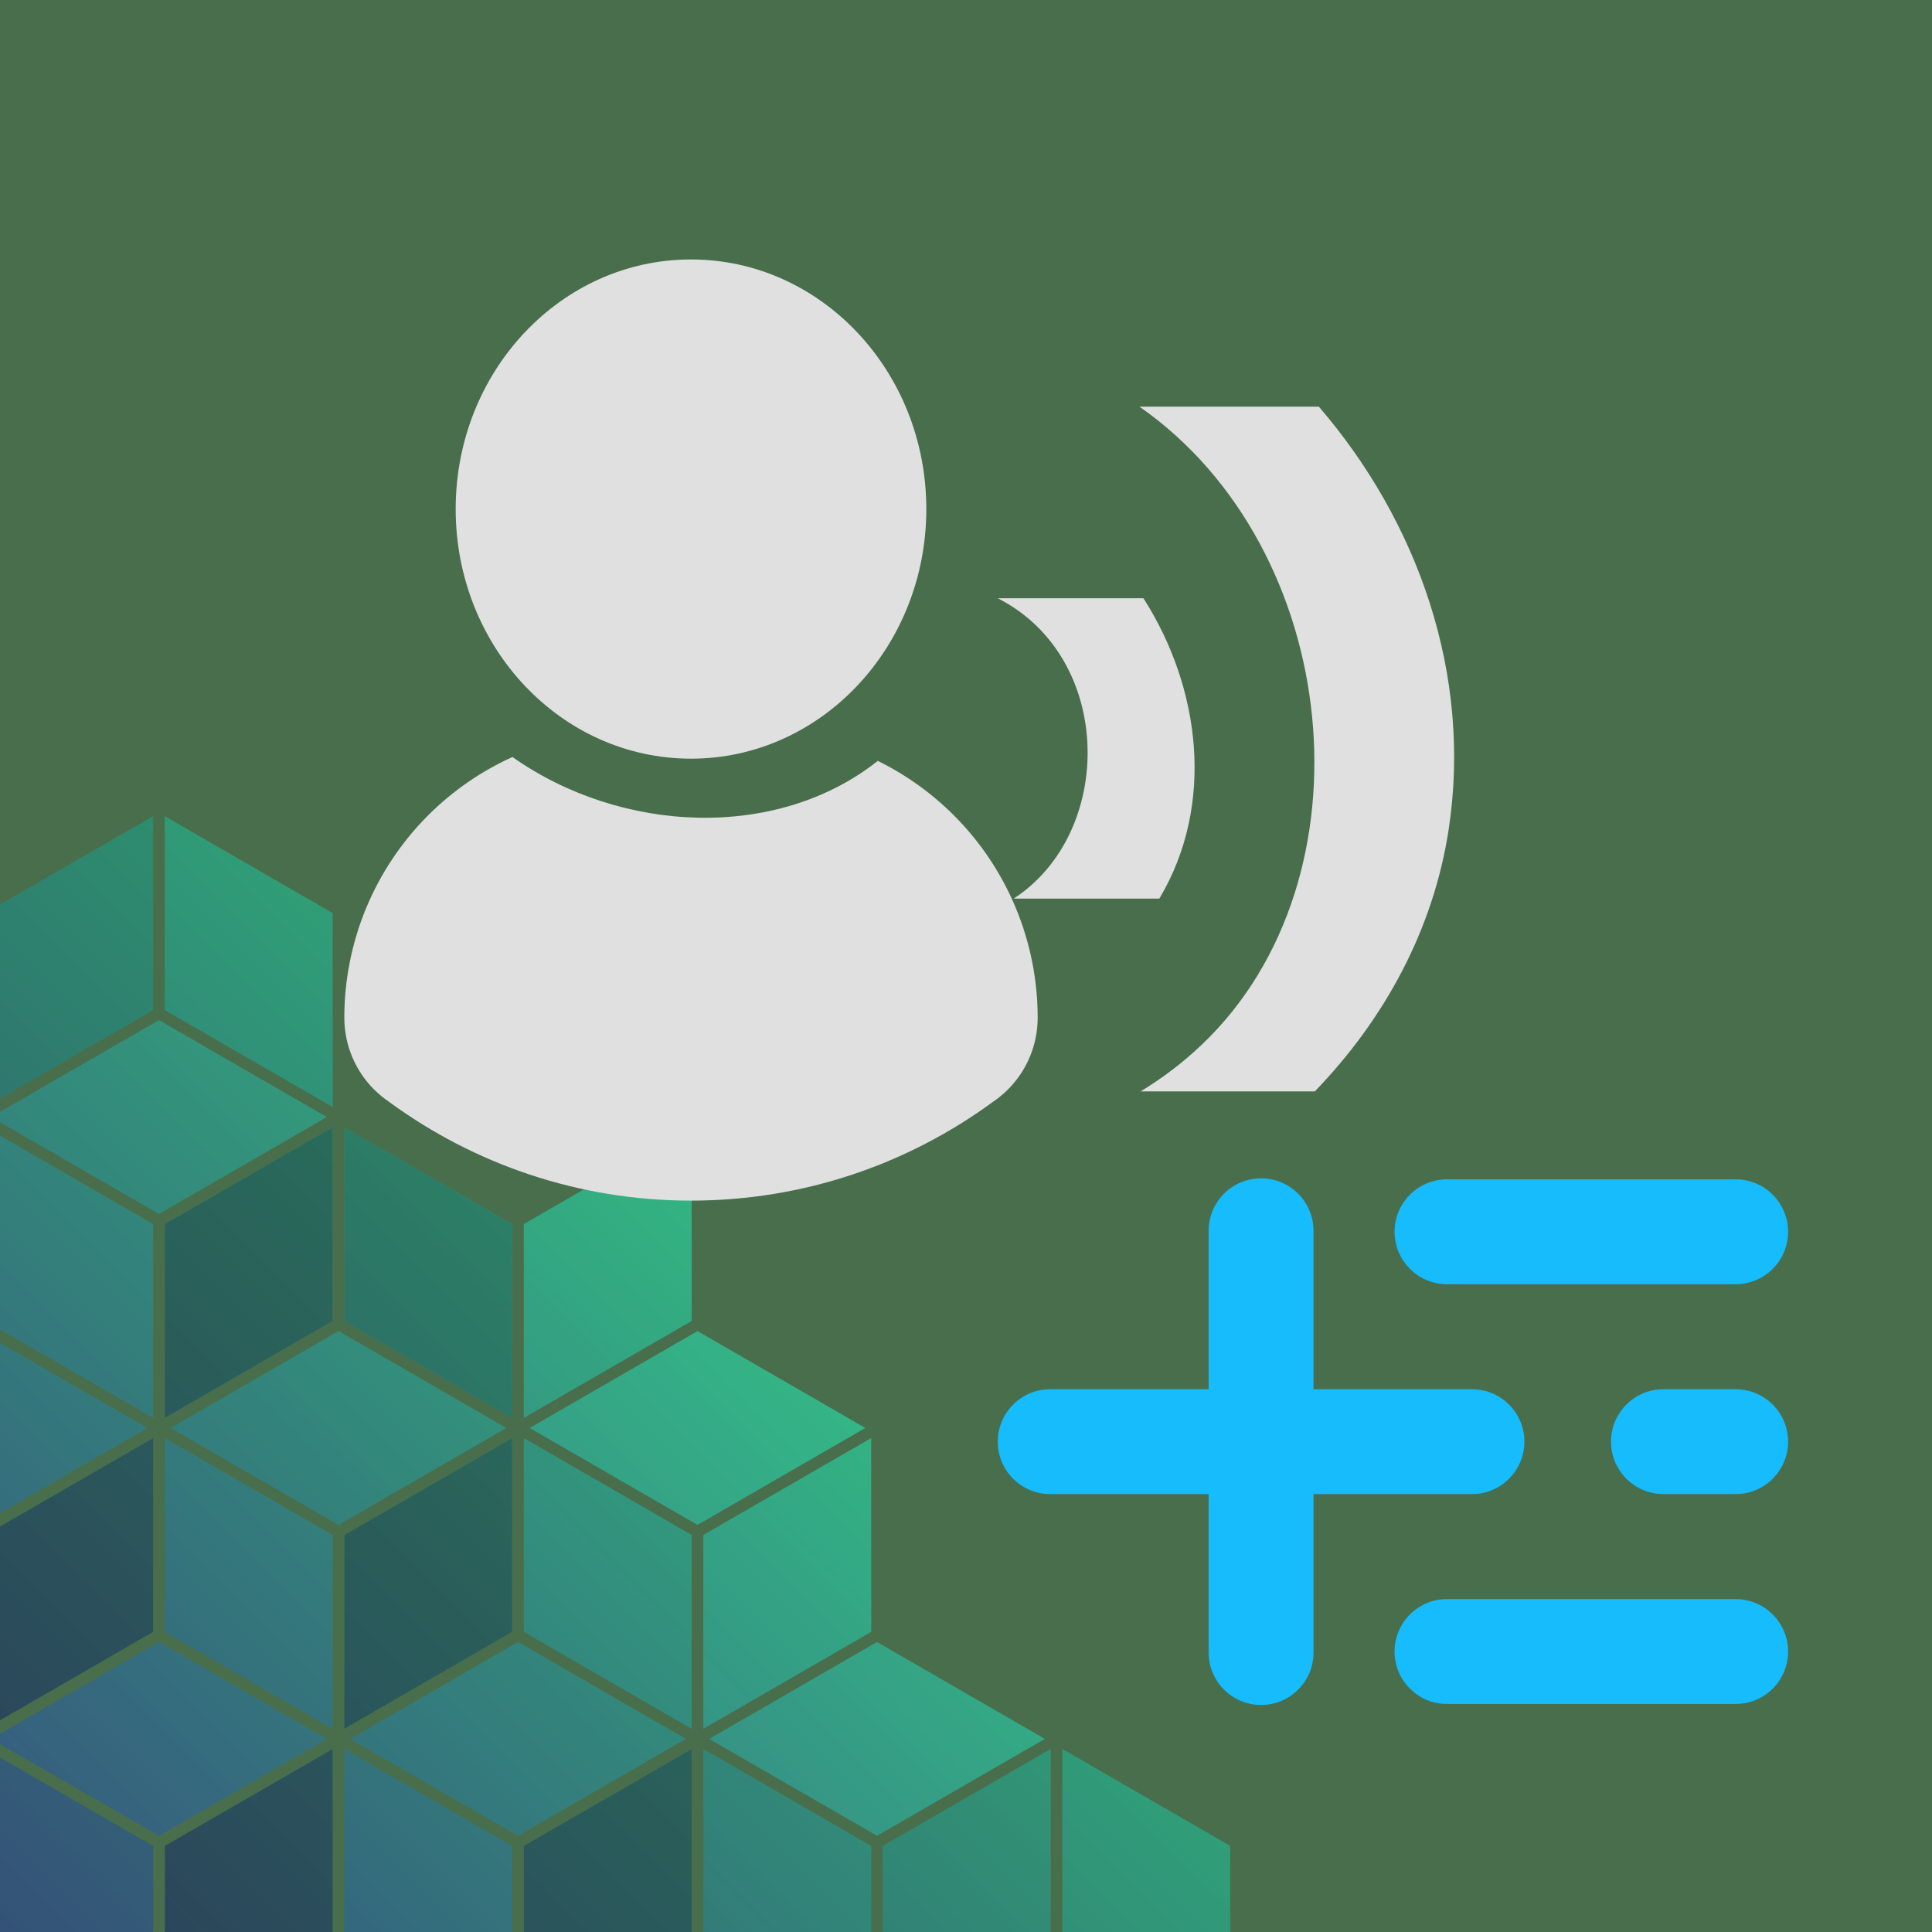
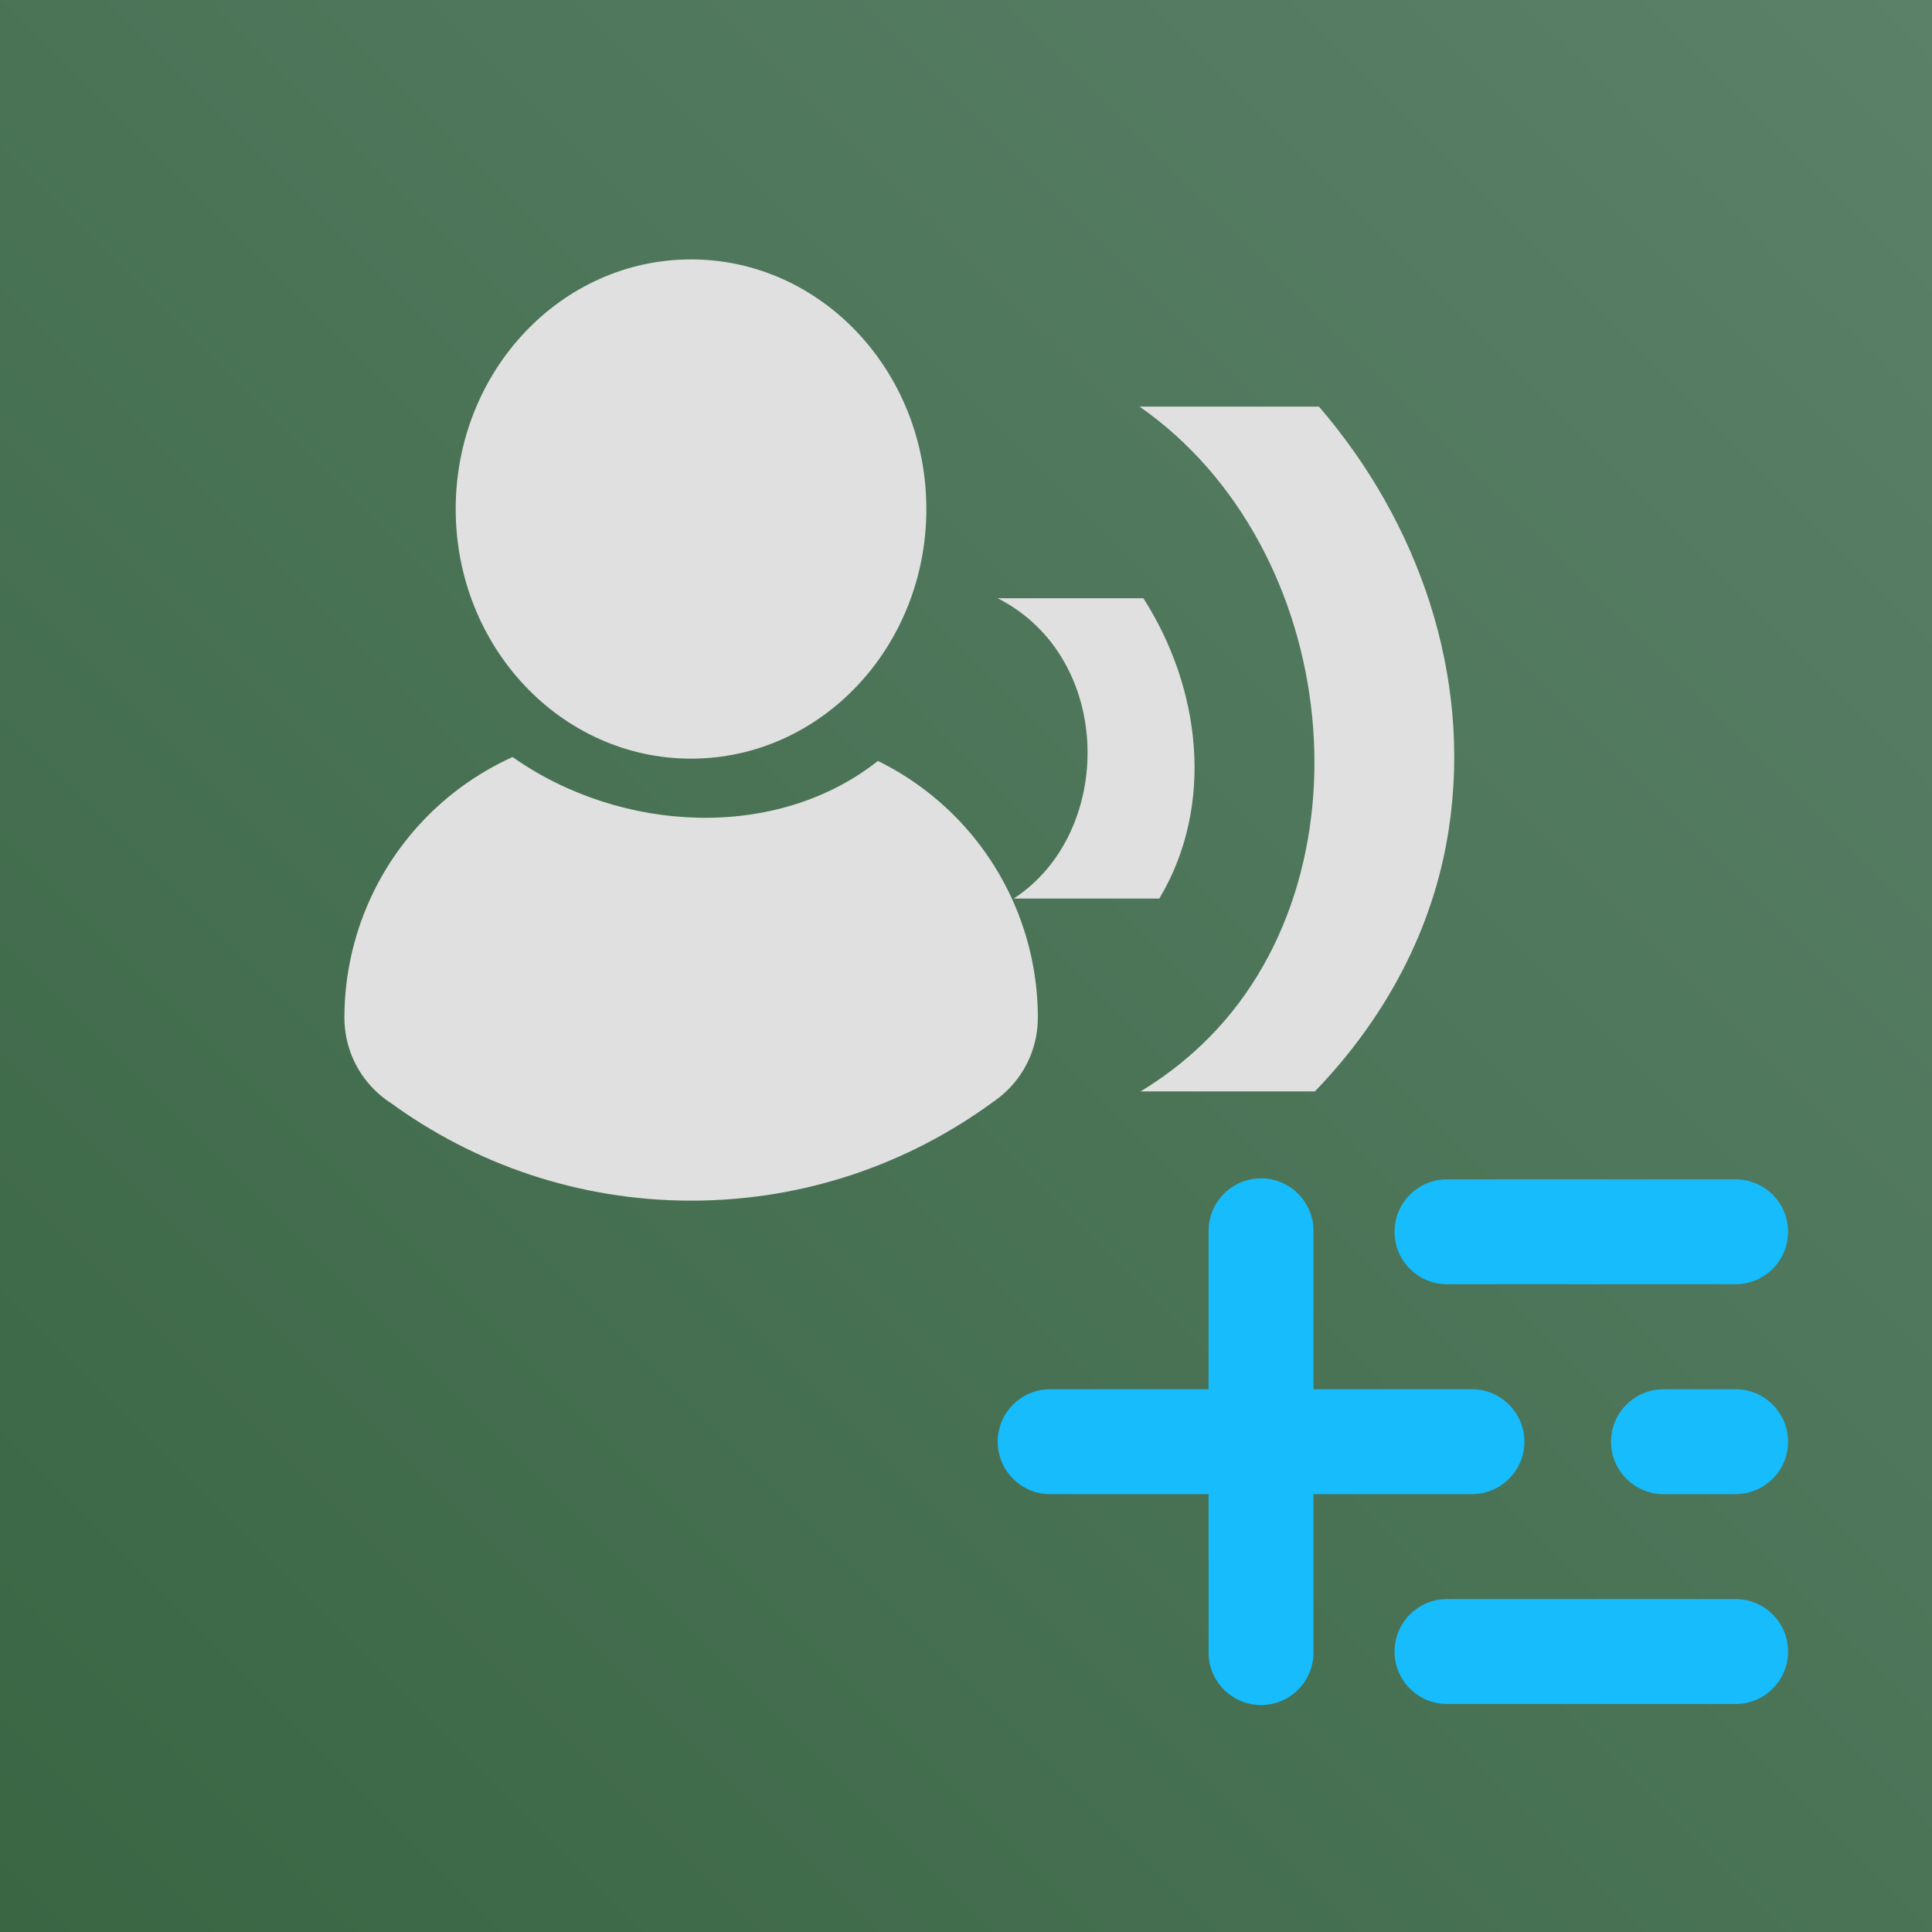
<svg xmlns="http://www.w3.org/2000/svg" id="Ebene_1" viewBox="0 0 288 288">
  <defs>
-     <style>.cls-1{fill:rgba(25,28,30,.55);}.cls-1,.cls-2,.cls-3,.cls-4,.cls-5,.cls-6,.cls-7,.cls-8,.cls-9,.cls-10,.cls-11,.cls-12,.cls-13,.cls-14,.cls-15,.cls-16,.cls-17{fill-rule:evenodd;}.cls-1,.cls-18,.cls-9,.cls-15{opacity:.6;}.cls-2{fill:rgba(25,28,30,.72);}.cls-2,.cls-4,.cls-5,.cls-6,.cls-11,.cls-12,.cls-16,.cls-17{opacity:.4;}.cls-3{fill:rgba(25,28,30,.99);opacity:.5;}.cls-4,.cls-10{fill:rgba(25,28,30,.88);}.cls-5{fill:rgba(25,28,30,.76);}.cls-6{fill:rgba(25,28,30,.48);}.cls-19,.cls-14{fill:#e0e0e0;}.cls-7{opacity:.8;}.cls-7,.cls-11{fill:#191c1e;}.cls-8{fill:#16bcfb;}.cls-9{fill:rgba(25,28,30,.62);}.cls-10{opacity:.7;}.cls-12{fill:rgba(25,28,30,.54);}.cls-13{fill:url(#Unbenannter_Verlauf_119);fill-opacity:.66;}.cls-20{fill:#486e4c;}.cls-15{fill:rgba(25,28,30,.66);}.cls-16{fill:rgba(25,28,30,.45);}.cls-17{fill:rgba(25,28,30,.36);}</style>
-     <linearGradient id="Unbenannter_Verlauf_119" x1="5.755" y1="297.858" x2="119.347" y2="184.266" gradientUnits="userSpaceOnUse">
-       <stop offset="0" stop-color="#3758bb" />
-       <stop offset="1" stop-color="#2cffb2" />
+     <style>.cls-1{fill:url(#Unbenannter_Verlauf_224);}.cls-2{fill:#16bcfb;}.cls-2,.cls-3{fill-rule:evenodd;}.cls-4,.cls-3{fill:#e0e0e0;}</style>
+     <linearGradient id="Unbenannter_Verlauf_224" x1="0" y1="288" x2="288" y2="0" gradientUnits="userSpaceOnUse">
+       <stop offset="0" stop-color="#3a6644" />
+       <stop offset="1" stop-color="#5b8169" />
    </linearGradient>
  </defs>
-   <rect class="cls-20" width="288" height="288" />
-   <path class="cls-13" d="m-2.191,260.723l-0,29.189h25.019l0-14.744c-8.34-4.815-16.679-9.63-25.019-14.445Zm26.76-46.349l-0,28.889,25.018,14.444 0-28.889c-8.339-4.815-16.679-9.63-25.018-14.445Zm-1.741,0l-25.019,14.445-0,28.889,25.019-14.444 0-28.889Zm.87,30.397l-25.019,14.444,25.019,14.445,25.019-14.445c-8.34-4.815-16.679-9.63-25.019-14.444Zm.87-123.095l-0,28.889,25.019,14.444 0-28.889c-8.34-4.815-16.679-9.63-25.019-14.445Zm-1.741,0l-25.019,14.445-0,28.889,25.019-14.444 0-28.889Zm.87,30.397l-25.019,14.444,25.019,14.445,25.019-14.445c-8.34-4.815-16.679-9.63-25.019-14.444Zm54.389,62.301l-0,28.889,25.019,14.444 0-28.889c-8.34-4.815-16.679-9.63-25.019-14.445Zm-1.741,0l-25.019,14.445-0,28.889,25.019-14.444 0-28.889Zm.87,30.397l-25.019,14.444,25.019,14.445,25.019-14.445c-8.34-4.815-16.679-9.63-25.019-14.444Zm52.649-30.397l-25.019,14.445-0,28.889,25.019-14.444 0-28.889Zm.87,30.397l-25.019,14.444,25.019,14.445,25.019-14.445c-8.34-4.815-16.68-9.63-25.019-14.444Zm-79.408,15.952l-0,29.189h25.019l0-14.744c-8.339-4.815-16.679-9.63-25.019-14.445Zm-1.741,0l-25.018,14.445-0,14.744h25.018l0-29.189Zm55.26 0l-0,29.189h25.019l0-14.744c-8.34-4.815-16.679-9.63-25.019-14.445Zm-1.741,0l-25.019,14.445-0,14.744h25.019l0-29.189Zm55.26 0l-0,29.189h25.018l0-14.744c-8.339-4.815-16.679-9.63-25.018-14.445Zm-1.741,0l-25.019,14.445-0,14.744h25.019l0-29.189ZM-2.191,168.025l-0,28.889,25.019,14.444 0-28.889c-8.34-4.815-16.679-9.63-25.019-14.445Zm0,30.9l-0,27.884,24.148-13.942c-8.34-4.815-15.809-9.127-24.148-13.942Zm53.519-30.9l-0,28.889,25.019,14.444 0-28.889c-8.339-4.815-16.679-9.63-25.019-14.445Zm-1.741,0l-25.018,14.445-0,28.889,25.018-14.444 0-28.889Zm.87,30.397l-25.018,14.444,25.018,14.445,25.019-14.445c-8.339-4.815-16.679-9.63-25.019-14.444Zm52.649-30.397l-25.019,14.445-0,28.889,25.019-14.444 0-28.889Zm.87,30.397l-25.019,14.444,25.019,14.445,25.019-14.445c-8.34-4.815-16.679-9.63-25.019-14.444Z" />
-   <g class="cls-18">
-     <path class="cls-15" d="m-2.191,260.723l-0,29.189h25.019l0-14.744c-8.34-4.815-16.679-9.63-25.019-14.445Z" />
-     <path class="cls-1" d="m24.569,214.374l-0,28.889,25.018,14.444 0-28.889c-8.339-4.815-16.679-9.63-25.018-14.445Z" />
-     <path class="cls-7" d="m22.828,214.374l-25.019,14.445-0,28.889,25.019-14.444 0-28.889Z" />
-     <path class="cls-5" d="m23.698,244.771l-25.019,14.444,25.019,14.445,25.019-14.445c-8.34-4.815-16.679-9.63-25.019-14.444Z" />
-     <path class="cls-9" d="m24.569,121.677l-0,28.889,25.019,14.444 0-28.889c-8.34-4.815-16.679-9.63-25.019-14.445Z" />
-     <path class="cls-3" d="m22.828,121.677l-25.019,14.445-0,28.889,25.019-14.444 0-28.889Z" />
-     <path class="cls-5" d="m23.698,152.074l-25.019,14.444,25.019,14.445,25.019-14.445c-8.34-4.815-16.679-9.63-25.019-14.444Z" />
-     <path class="cls-2" d="m78.087,214.374l-0,28.889,25.019,14.444 0-28.889c-8.34-4.815-16.679-9.63-25.019-14.445Z" />
-     <path class="cls-7" d="m76.347,214.374l-25.019,14.445-0,28.889,25.019-14.444 0-28.889Z" />
-     <path class="cls-5" d="m77.217,244.771l-25.019,14.444,25.019,14.445,25.019-14.445c-8.34-4.815-16.679-9.63-25.019-14.444Z" />
-     <path class="cls-16" d="m129.866,214.374l-25.019,14.445-0,28.889,25.019-14.444 0-28.889Z" />
-     <path class="cls-6" d="m130.736,244.771l-25.019,14.444,25.019,14.445,25.019-14.445c-8.34-4.815-16.68-9.63-25.019-14.444Z" />
-     <path class="cls-1" d="m51.328,260.723l-0,29.189h25.019l0-14.744c-8.339-4.815-16.679-9.63-25.019-14.445Z" />
-     <path class="cls-7" d="m49.587,260.723l-25.018,14.445-0,14.744h25.018l0-29.189Z" />
-     <path class="cls-4" d="m104.847,260.723l-0,29.189h25.019l0-14.744c-8.34-4.815-16.679-9.63-25.019-14.445Z" />
-     <path class="cls-7" d="m103.106,260.723l-25.019,14.445-0,14.744h25.019l0-29.189Z" />
-     <path class="cls-4" d="m158.366,260.723l-0,29.189h25.018l0-14.744c-8.339-4.815-16.679-9.63-25.018-14.445Z" />
-     <path class="cls-11" d="m156.625,260.723l-25.019,14.445-0,14.744h25.019l0-29.189Z" />
-     <path class="cls-1" d="m-2.191,168.025l-0,28.889,25.019,14.444 0-28.889c-8.34-4.815-16.679-9.63-25.019-14.445Z" />
-     <path class="cls-5" d="m-2.191,198.925l-0,27.884,24.148-13.942c-8.34-4.815-15.809-9.127-24.148-13.942Z" />
-     <path class="cls-10" d="m51.328,168.025l-0,28.889,25.019,14.444 0-28.889c-8.339-4.815-16.679-9.63-25.019-14.445Z" />
-     <path class="cls-7" d="m49.587,168.025l-25.018,14.445-0,28.889,25.018-14.444 0-28.889Z" />
-     <path class="cls-5" d="m50.457,198.422l-25.018,14.444,25.018,14.445,25.019-14.445c-8.339-4.815-16.679-9.63-25.019-14.444Z" />
-     <path class="cls-12" d="m103.106,168.025l-25.019,14.445-0,28.889,25.019-14.444 0-28.889Z" />
-     <path class="cls-17" d="m103.977,198.422l-25.019,14.444,25.019,14.445,25.019-14.445c-8.34-4.815-16.679-9.63-25.019-14.444Z" />
-   </g>
-   <path class="cls-19" d="m172.824,133.951h-21.715c15.069-9.778,15.069-35.886-2.377-44.774h21.715c8.475,13.23,10.759,30.718,2.377,44.774Z" />
-   <path class="cls-19" d="m195.997,162.695h-25.974c3.256-1.974,6.346-4.31,9.188-7.028,25.87-24.671,20.93-73.921-9.354-95.047h26.739c14.739,17.095,22.894,39.917,19.348,63.058-2.284,14.945-9.592,28.299-19.948,39.017Z" />
-   <path class="cls-14" d="m58.046,164.286c-.817-.548-1.581-1.178-2.284-1.881-2.842-2.832-4.434-6.687-4.434-10.697v-.01c0-11.307,4.496-22.16,12.496-30.16,3.669-3.669,7.928-6.594,12.568-8.692,16.237,11.442,39.431,12.486,54.459.579,4.165,2.046,8,4.775,11.338,8.114,8,8,12.496,18.852,12.496,30.16v.01c0,4.01-1.592,7.865-4.434,10.697-.703.703-1.468,1.333-2.284,1.881-12.61,9.23-28.155,14.687-44.96,14.687-16.806,0-32.351-5.457-44.96-14.687Z" />
-   <ellipse class="cls-19" cx="103.006" cy="75.885" rx="35.079" ry="37.209" />
-   <path class="cls-8" d="m219.423,207.086h-23.617v-23.617c0-4.313-3.506-7.819-7.819-7.819s-7.819,3.506-7.819,7.819v23.617h-23.617c-4.313,0-7.819,3.506-7.819,7.819,0,4.313,3.506,7.819,7.819,7.819h23.617v23.617c0,4.313,3.506,7.819,7.819,7.819s7.819-3.506,7.819-7.819v-23.617h23.617c4.313,0,7.819-3.506,7.819-7.819,0-4.313-3.506-7.819-7.819-7.819Z" />
-   <path class="cls-8" d="m266.55,183.619c0-4.323-3.506-7.819-7.829-7.819h-43.019c-4.313,0-7.819,3.495-7.819,7.819,0,4.313,3.506,7.819,7.819,7.819h43.019c4.323,0,7.829-3.506,7.829-7.819Z" />
-   <path class="cls-8" d="m266.55,214.905c0-4.313-3.506-7.819-7.829-7.819h-10.755c-4.313,0-7.819,3.506-7.819,7.819s3.506,7.819,7.819,7.819h10.755c4.323,0,7.829-3.506,7.829-7.819Z" />
-   <path class="cls-8" d="m266.55,246.191c0-4.313-3.506-7.819-7.829-7.819h-43.019c-4.313,0-7.819,3.506-7.819,7.819,0,4.323,3.506,7.819,7.819,7.819h43.019c4.323,0,7.829-3.495,7.829-7.819Z" />
+   <rect class="cls-1" y="0" width="288" height="288" />
+   <path class="cls-4" d="M172.82,133.95h-21.72c15.07-9.78,15.07-35.89-2.38-44.77h21.72c8.48,13.23,10.76,30.72,2.38,44.77Z" />
+   <path class="cls-4" d="M196,162.69h-25.97c3.26-1.97,6.35-4.31,9.19-7.03,25.87-24.67,20.93-73.92-9.35-95.05h26.74c14.74,17.1,22.89,39.92,19.35,63.06-2.28,14.95-9.59,28.3-19.95,39.02Z" />
+   <path class="cls-3" d="M58.05,164.29c-.82-.55-1.58-1.18-2.28-1.88-2.84-2.83-4.43-6.69-4.43-10.7h0c0-11.32,4.5-22.17,12.5-30.17,3.67-3.67,7.93-6.59,12.57-8.69,16.24,11.44,39.43,12.49,54.46.58,4.17,2.05,8,4.78,11.34,8.11,8,8,12.5,18.85,12.5,30.16h0c0,4.02-1.59,7.88-4.43,10.71-.7.7-1.47,1.33-2.28,1.88-12.61,9.23-28.15,14.69-44.96,14.69s-32.35-5.46-44.96-14.69Z" />
+   <ellipse class="cls-4" cx="103.01" cy="75.88" rx="35.08" ry="37.21" />
+   <path class="cls-2" d="M219.42,207.09h-23.62v-23.62c0-4.31-3.51-7.82-7.82-7.82s-7.82,3.51-7.82,7.82v23.62h-23.62c-4.31,0-7.82,3.51-7.82,7.82s3.51,7.82,7.82,7.82h23.62v23.62c0,4.31,3.51,7.82,7.82,7.82s7.82-3.51,7.82-7.82v-23.62h23.62c4.31,0,7.82-3.51,7.82-7.82s-3.51-7.82-7.82-7.82Z" />
+   <path class="cls-2" d="M266.55,183.62c0-4.32-3.51-7.82-7.83-7.82h-43.02c-4.31,0-7.82,3.5-7.82,7.82s3.51,7.82,7.82,7.82h43.02c4.32,0,7.83-3.51,7.83-7.82Z" />
+   <path class="cls-2" d="M266.55,214.91c0-4.31-3.51-7.82-7.83-7.82h-10.75c-4.31,0-7.82,3.51-7.82,7.82s3.51,7.82,7.82,7.82h10.75c4.32,0,7.83-3.51,7.83-7.82Z" />
+   <path class="cls-2" d="M266.55,246.19c0-4.31-3.51-7.82-7.83-7.82h-43.02c-4.31,0-7.82,3.51-7.82,7.82s3.51,7.82,7.82,7.82h43.02c4.32,0,7.83-3.5,7.83-7.82Z" />
</svg>
